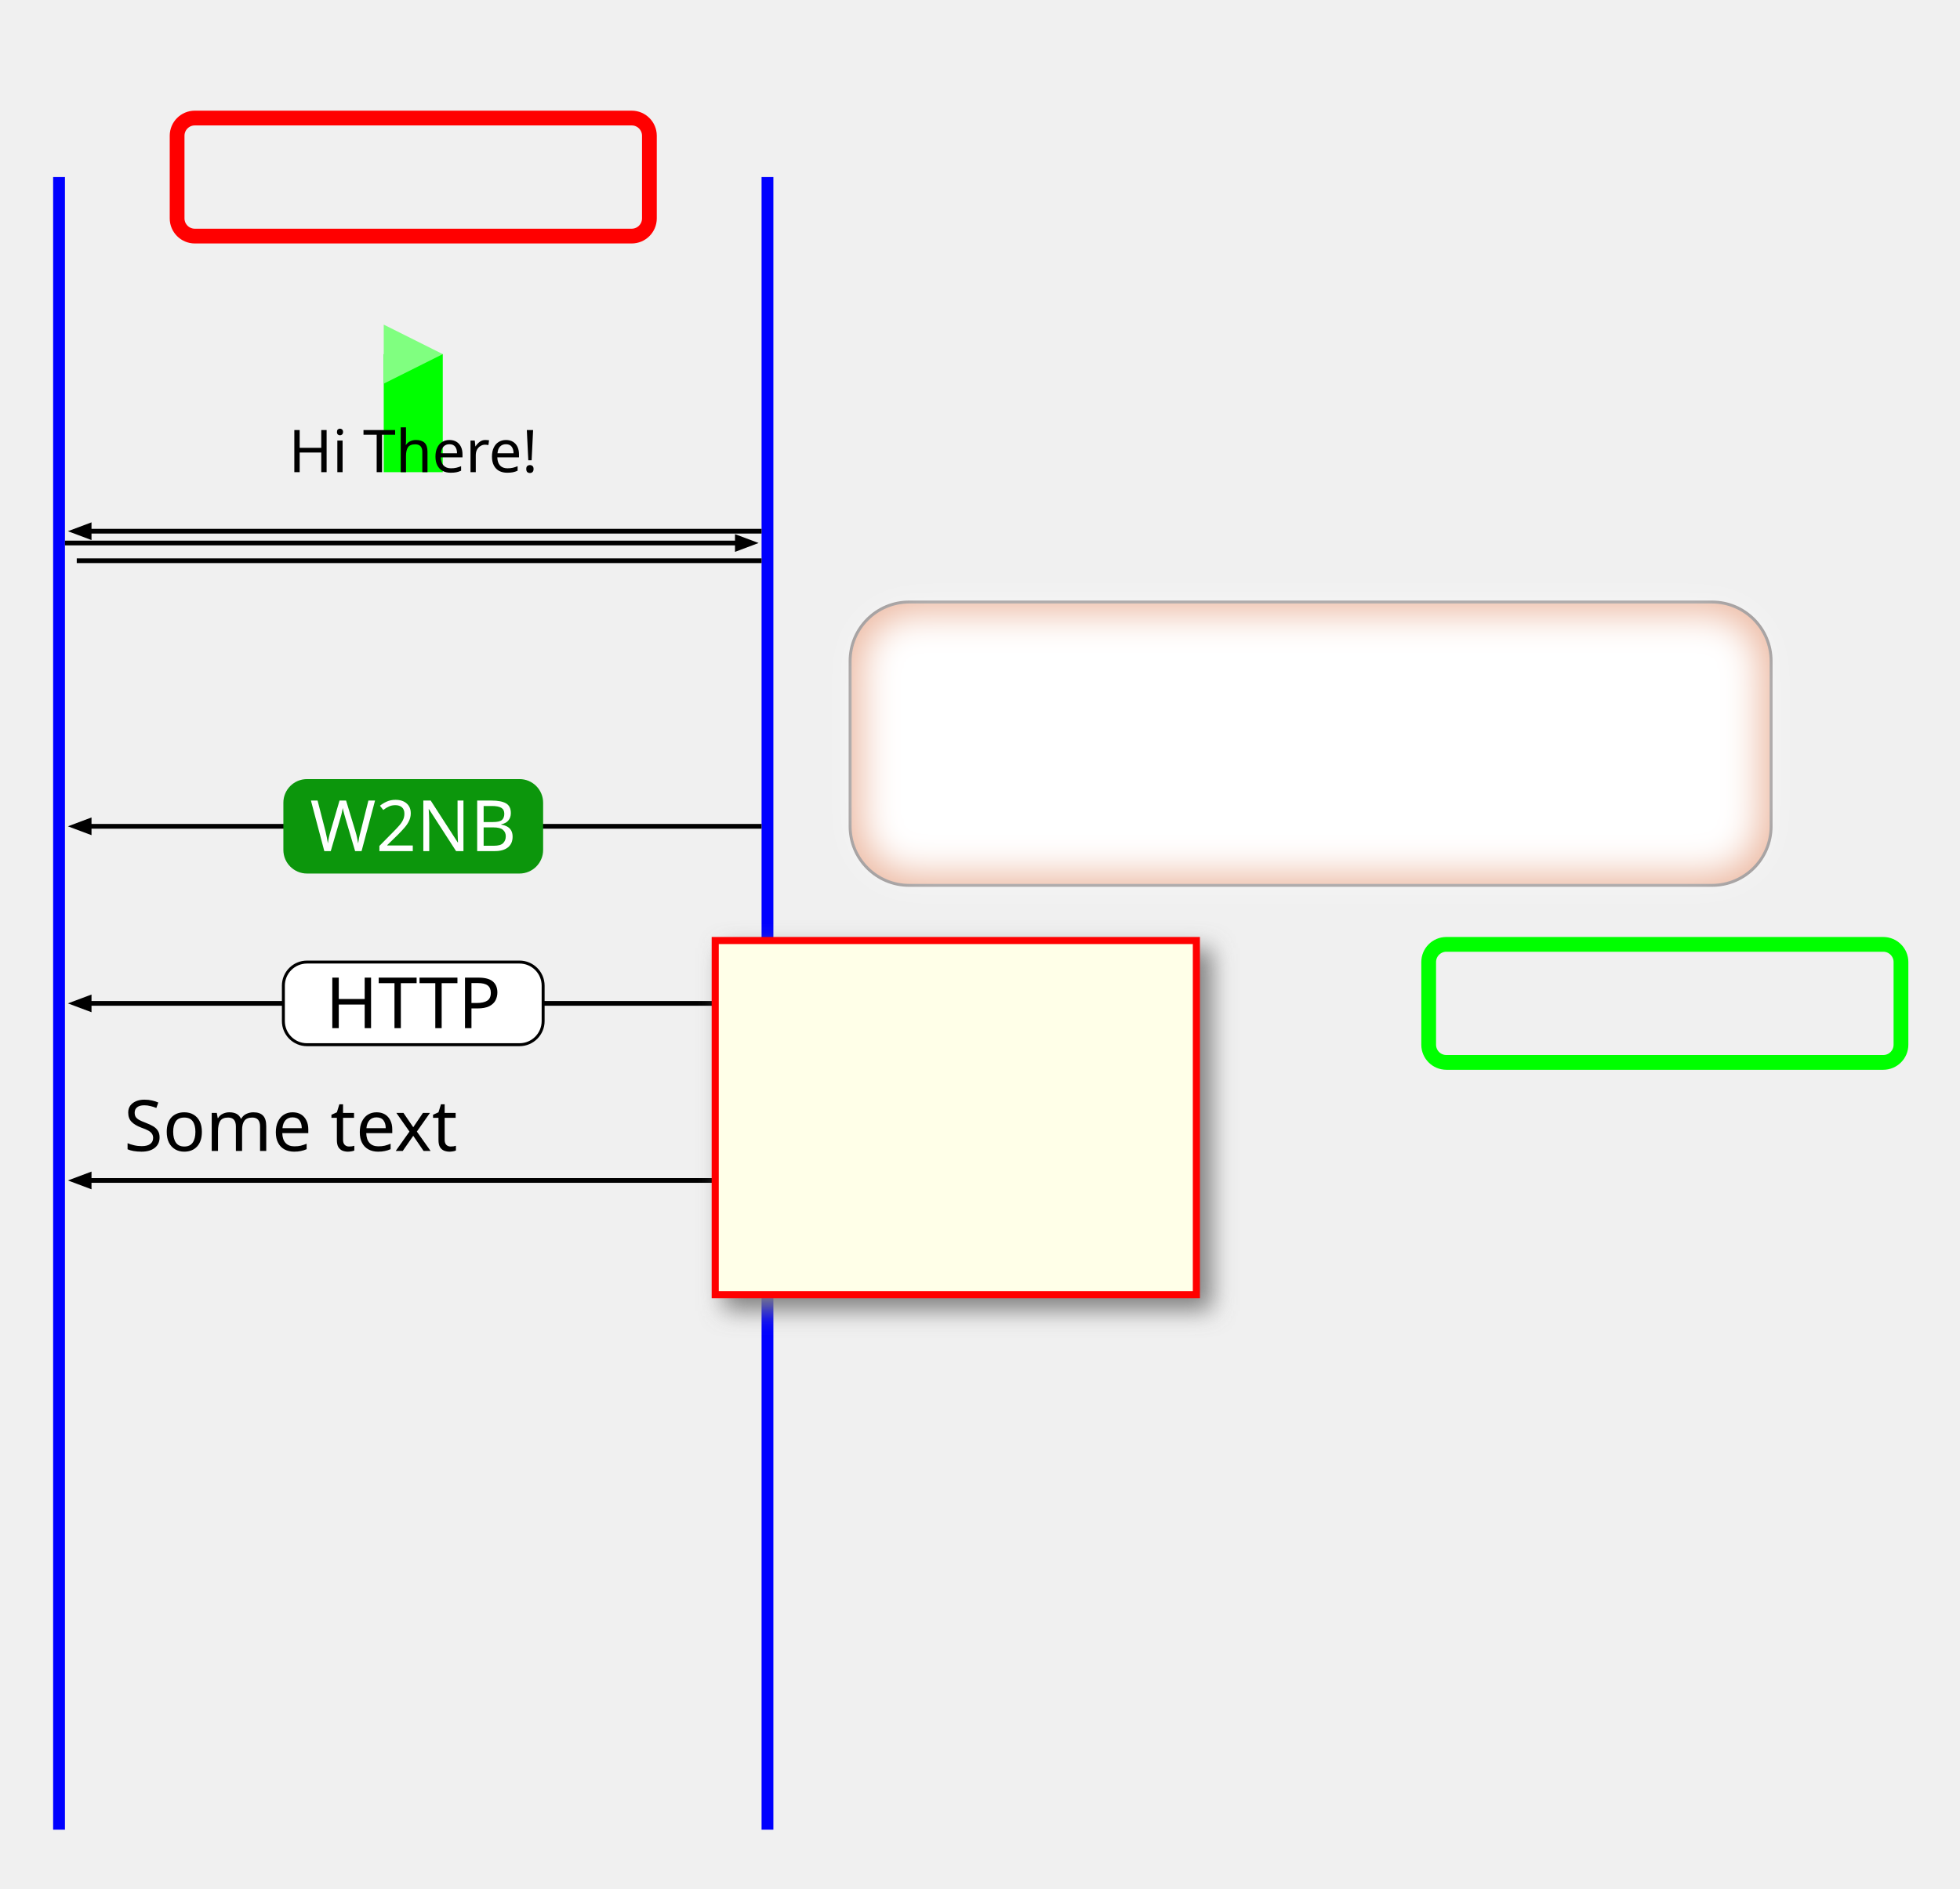
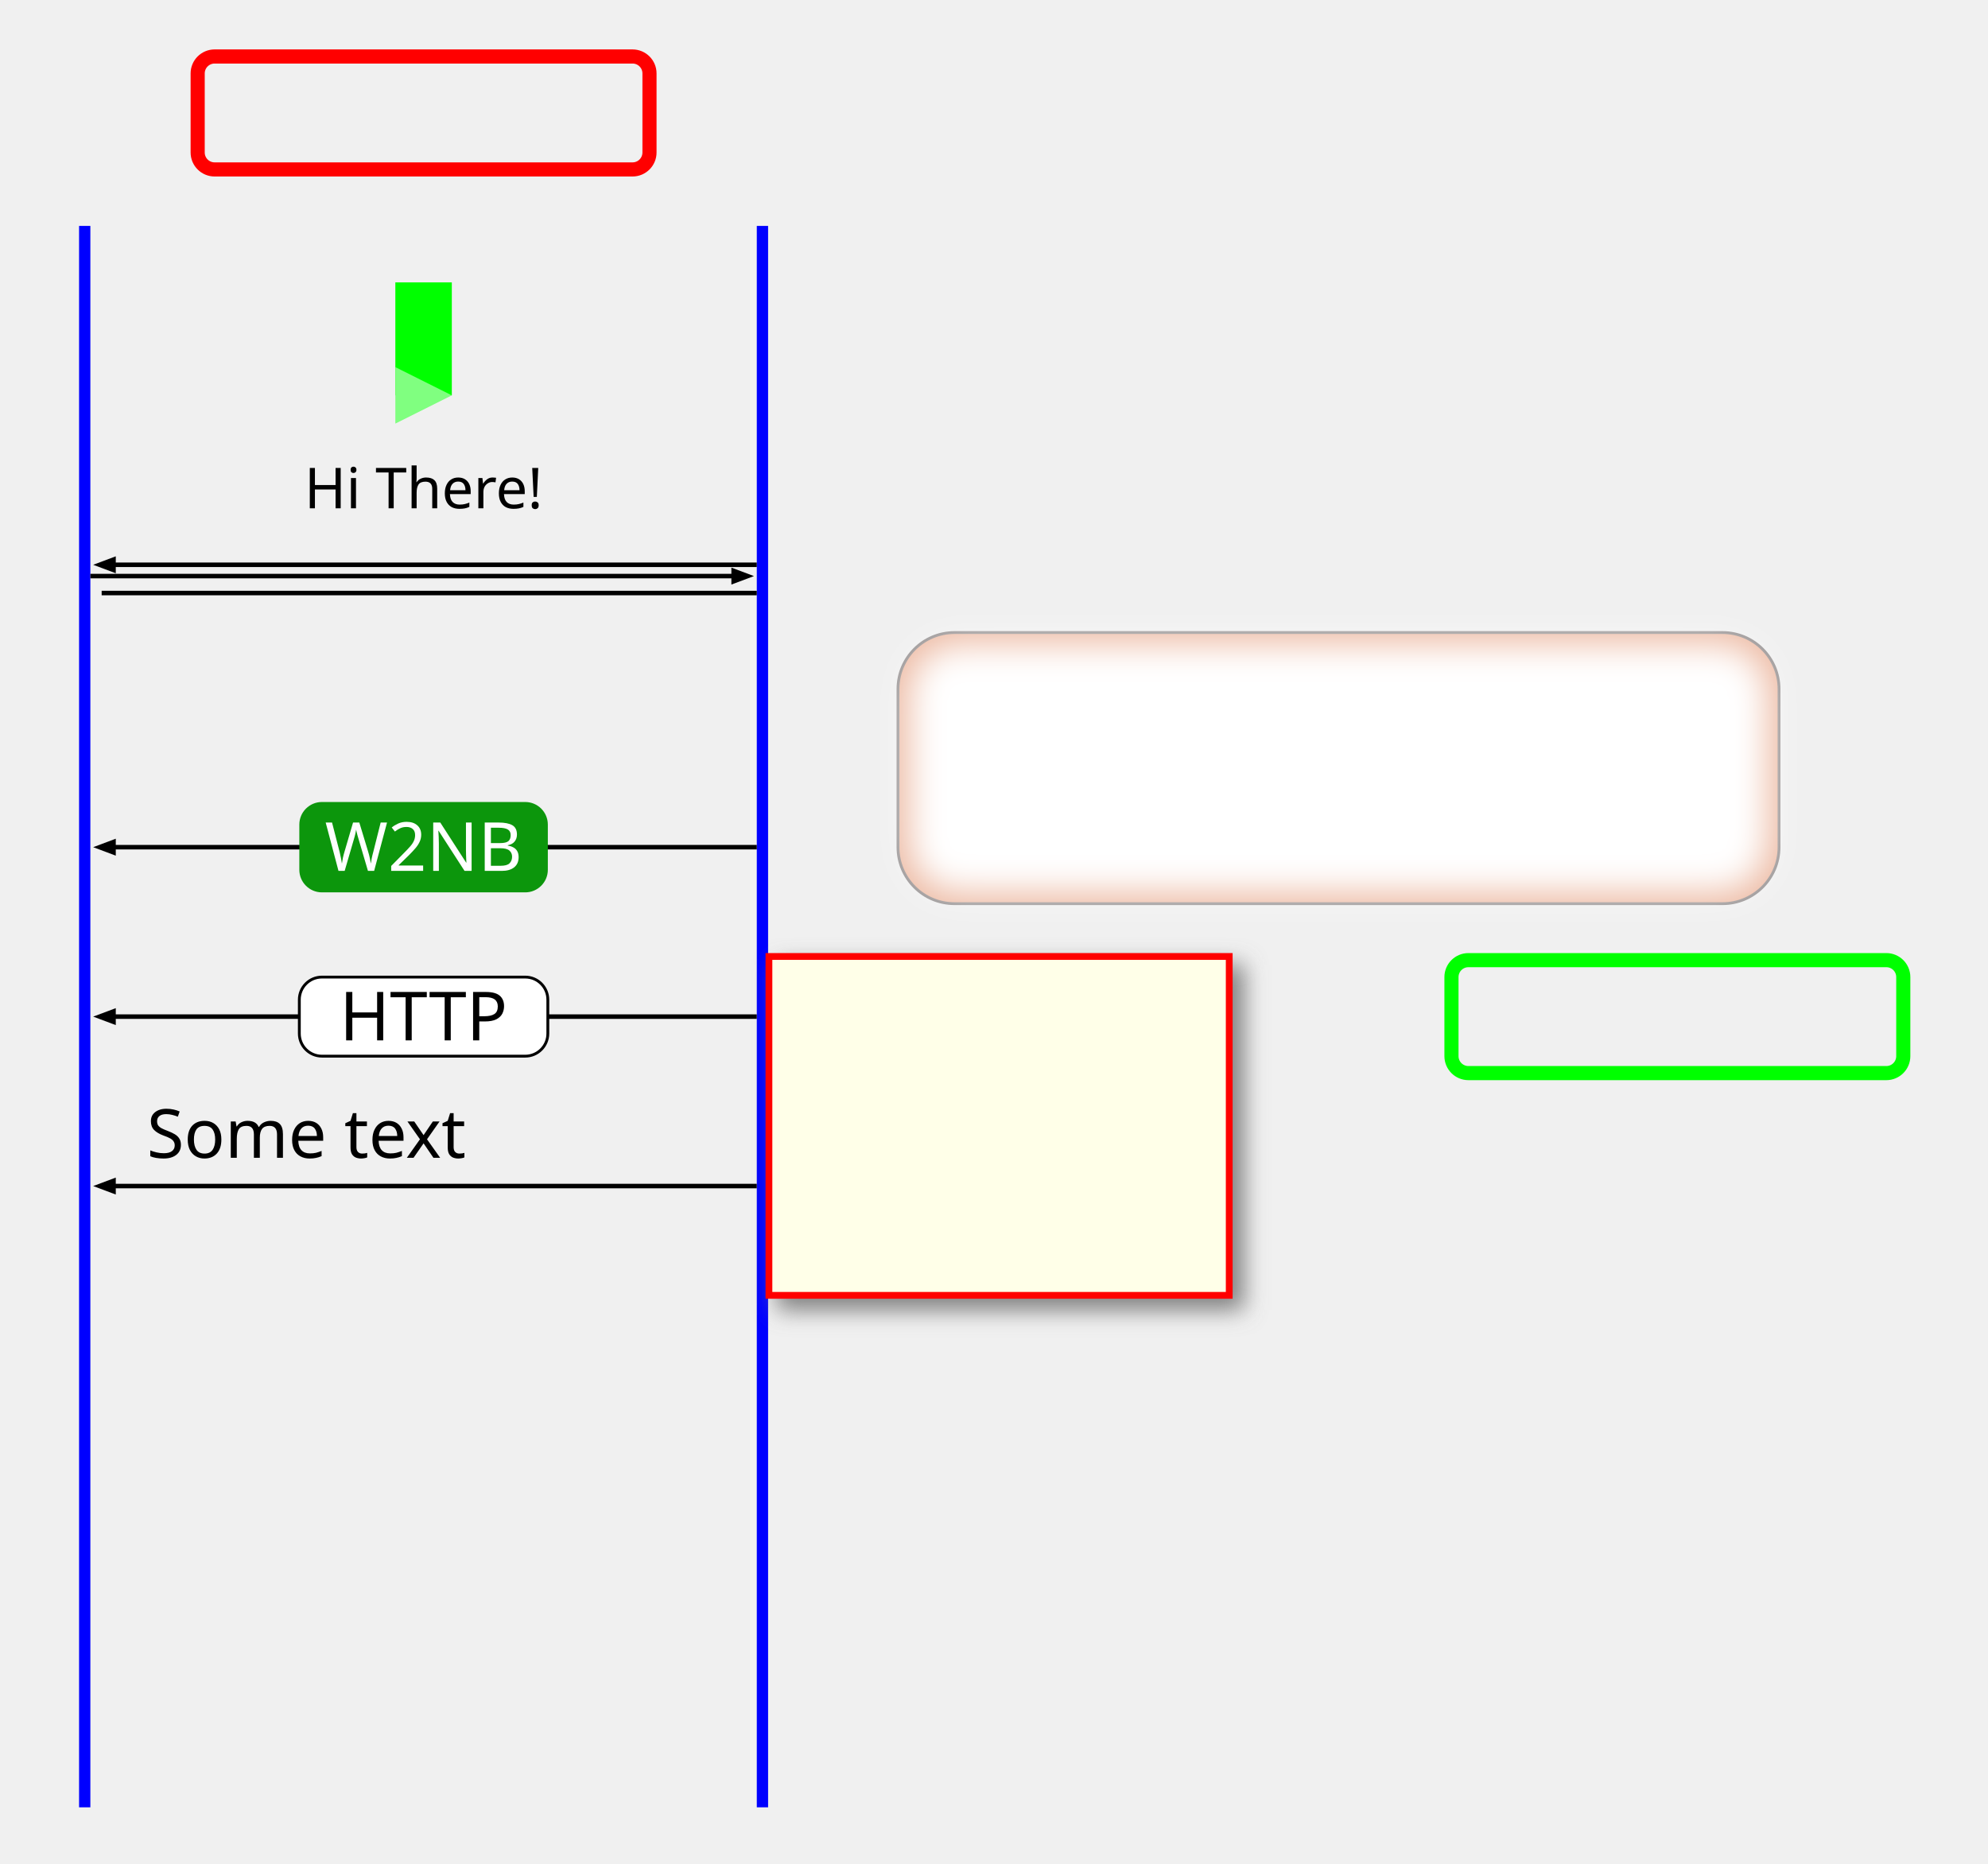
- <svg xmlns="http://www.w3.org/2000/svg" width="332" height="320">
+ <svg xmlns="http://www.w3.org/2000/svg" width="352" height="330">
  <defs>
    <filter height="150%" width="150%" y="-25%" x="-25%" id="actorsBlur">
      <feGaussianBlur stdDeviation="3" />
    </filter>
    <filter width="200%" height="200%" x="-50%" y="-50%" id="messageBlur">
      <feGaussianBlur stdDeviation="2" />
    </filter>
  </defs>
  <g>
-     <line x1="10" y1="30" x2="10" y2="310" stroke-width="2" stroke="#0000FF" />
-     <rect x="30" y="20" width="80" height="20" stroke-width="2.5" stroke="#FF0000" fill="none" rx="3" ry="3" />
-     <line x1="130" y1="30" x2="130" y2="310" stroke-width="2" stroke="#0000FF" />
-     <rect x="65" y="60" width="10" height="20" fill="#00FF00" />
-     <text x="70" y="80" font-family="Sans-serif" font-size="10" text-anchor="middle" fill="#000000">Hi There!</text>
-     <line x1="13.5" y1="90" x2="129" y2="90" stroke-width="0.8" stroke="#000000" />
-     <polygon stroke="none" fill="#000000" points="11.5,90 15.5,88.5 15.5,91.5" />
-     <line x1="11" y1="92" x2="126.5" y2="92" stroke-width="0.8" stroke="#000000" />
-     <polygon stroke="none" fill="#000000" points="124.5,90.5 124.5,93.5 128.5,92" />
-     <line x1="13" y1="95" x2="129" y2="95" stroke-width="0.8" stroke="#000000" />
-     <polygon stroke="none" fill="#80ff80" points="65,55 65,65 75,60" />
-     <line x1="13.5" y1="140" x2="129" y2="140" stroke-width="0.8" stroke="#000000" />
-     <polygon stroke="none" fill="#000000" points="11.5,140 15.5,138.5 15.5,141.5" />
-     <rect x="48" y="132" width="44" height="16" fill="#0c960c" rx="4" ry="4" />
-     <text x="70" y="140" font-family="Sans-serif" font-size="12" text-anchor="middle" fill="#FFFFFF" dy="0.35em">W2NB</text>
-     <line x1="13.5" y1="170" x2="129" y2="170" stroke-width="0.8" stroke="#000000" />
-     <polygon stroke="none" fill="#000000" points="11.5,170 15.5,168.5 15.5,171.5" />
-     <rect x="48" y="163" width="44" height="14" stroke-width="0.5" stroke="#000000" fill="#FFFFFF" rx="4" ry="4" />
-     <text x="70" y="170" font-family="Sans-serif" font-size="12" text-anchor="middle" fill="#000000" dy="0.35em">HTTP</text>
-     <line x1="13.5" y1="200" x2="129" y2="200" stroke-width="0.8" stroke="#000000" />
-     <polygon stroke="none" fill="#000000" points="11.5,200 15.5,198.5 15.5,201.5" />
-     <text x="21" y="195" font-family="Sans-serif" font-size="12" text-anchor="start" fill="#000000">Some text</text>
-     <rect x="144" y="102" width="156" height="48" stroke-width="0.5" stroke="#969191" fill="#edbca6" rx="10" ry="10" />
-     <rect x="146" y="104" width="152" height="44" fill="#ffffff" rx="9" ry="9" filter="url(#actorsBlur)" />
-     <rect x="242" y="160" width="80" height="20" stroke-width="2.5" stroke="#00FF00" fill="none" rx="3" ry="3" />
-     <rect x="122.55" y="160.75" width="82.7" height="61.2" fill="#7f7f7f" filter="url(#messageBlur)" />
-     <rect x="121.15" y="159.35" width="81.5" height="60" stroke-width="1.2" stroke="#FF0000" fill="#FFFFE8" />
+     <line x1="15" y1="40" x2="15" y2="320" stroke-width="2" stroke="#0000FF" />
+     <rect x="35" y="10" width="80" height="20" stroke-width="2.5" stroke="#FF0000" fill="none" rx="3" ry="3" />
+     <line x1="135" y1="40" x2="135" y2="320" stroke-width="2" stroke="#0000FF" />
+     <rect x="70" y="50" width="10" height="20" fill="#00FF00" />
+     <text x="75" y="90" font-family="Sans-serif" font-size="10" text-anchor="middle" fill="#000000">Hi There!</text>
+     <line x1="18.5" y1="100" x2="134" y2="100" stroke-width="0.8" stroke="#000000" />
+     <polygon stroke="none" fill="#000000" points="16.5,100 20.5,98.5 20.5,101.5" />
+     <line x1="16" y1="102" x2="131.5" y2="102" stroke-width="0.8" stroke="#000000" />
+     <polygon stroke="none" fill="#000000" points="129.5,100.5 129.5,103.5 133.5,102" />
+     <line x1="18" y1="105" x2="134" y2="105" stroke-width="0.8" stroke="#000000" />
+     <polygon stroke="none" fill="#80ff80" points="70,65 70,75 80,70" />
+     <line x1="18.5" y1="150" x2="134" y2="150" stroke-width="0.8" stroke="#000000" />
+     <polygon stroke="none" fill="#000000" points="16.5,150 20.5,148.5 20.5,151.5" />
+     <rect x="53" y="142" width="44" height="16" fill="#0c960c" rx="4" ry="4" />
+     <text x="75" y="150" font-family="Sans-serif" font-size="12" text-anchor="middle" fill="#FFFFFF" dy="0.35em">W2NB</text>
+     <line x1="18.5" y1="180" x2="134" y2="180" stroke-width="0.8" stroke="#000000" />
+     <polygon stroke="none" fill="#000000" points="16.5,180 20.5,178.5 20.5,181.5" />
+     <rect x="53" y="173" width="44" height="14" stroke-width="0.5" stroke="#000000" fill="#FFFFFF" rx="4" ry="4" />
+     <text x="75" y="180" font-family="Sans-serif" font-size="12" text-anchor="middle" fill="#000000" dy="0.35em">HTTP</text>
+     <line x1="18.5" y1="210" x2="134" y2="210" stroke-width="0.8" stroke="#000000" />
+     <polygon stroke="none" fill="#000000" points="16.5,210 20.5,208.5 20.5,211.5" />
+     <text x="26" y="205" font-family="Sans-serif" font-size="12" text-anchor="start" fill="#000000">Some text</text>
+     <rect x="159" y="112" width="156" height="48" stroke-width="0.5" stroke="#969191" fill="#edbca6" rx="10" ry="10" />
+     <rect x="161" y="114" width="152" height="44" fill="#ffffff" rx="9" ry="9" filter="url(#actorsBlur)" />
+     <rect x="257" y="170" width="80" height="20" stroke-width="2.5" stroke="#00FF00" fill="none" rx="3" ry="3" />
+     <rect x="137.55" y="170.75" width="82.7" height="61.2" fill="#7f7f7f" filter="url(#messageBlur)" />
+     <rect x="136.15" y="169.35" width="81.5" height="60" stroke-width="1.2" stroke="#FF0000" fill="#FFFFE8" />
  </g>
</svg>
